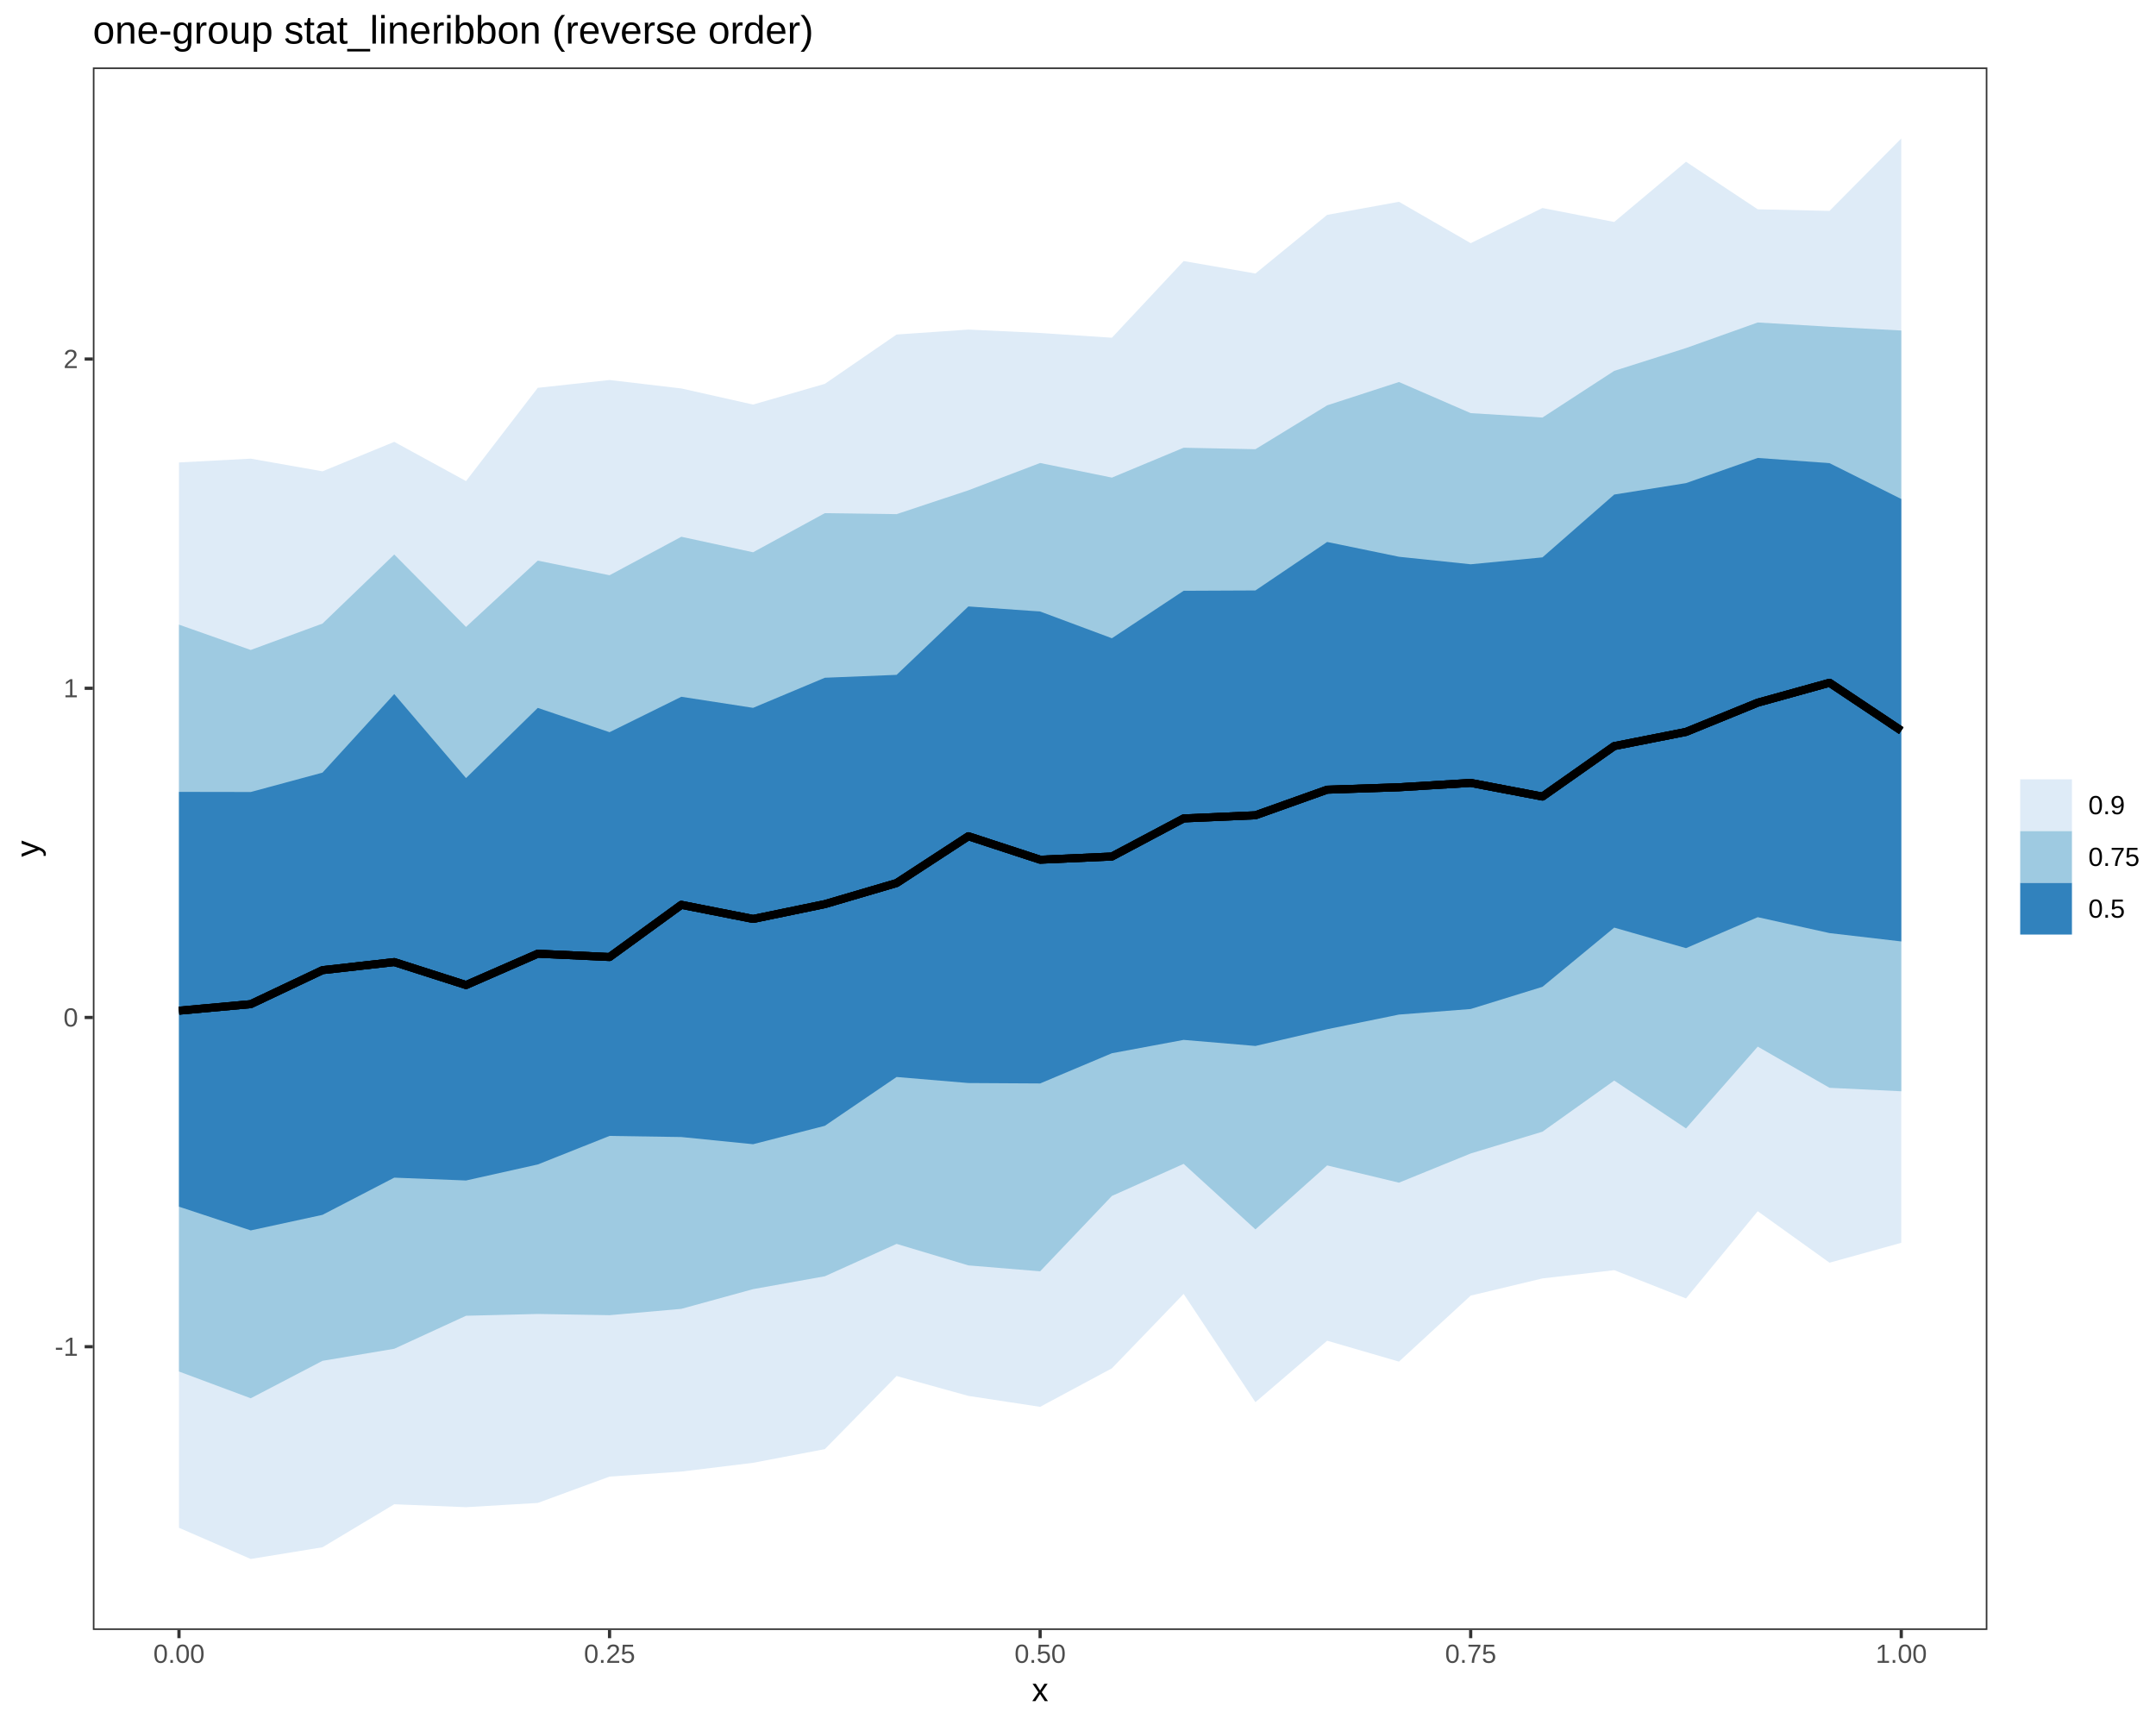
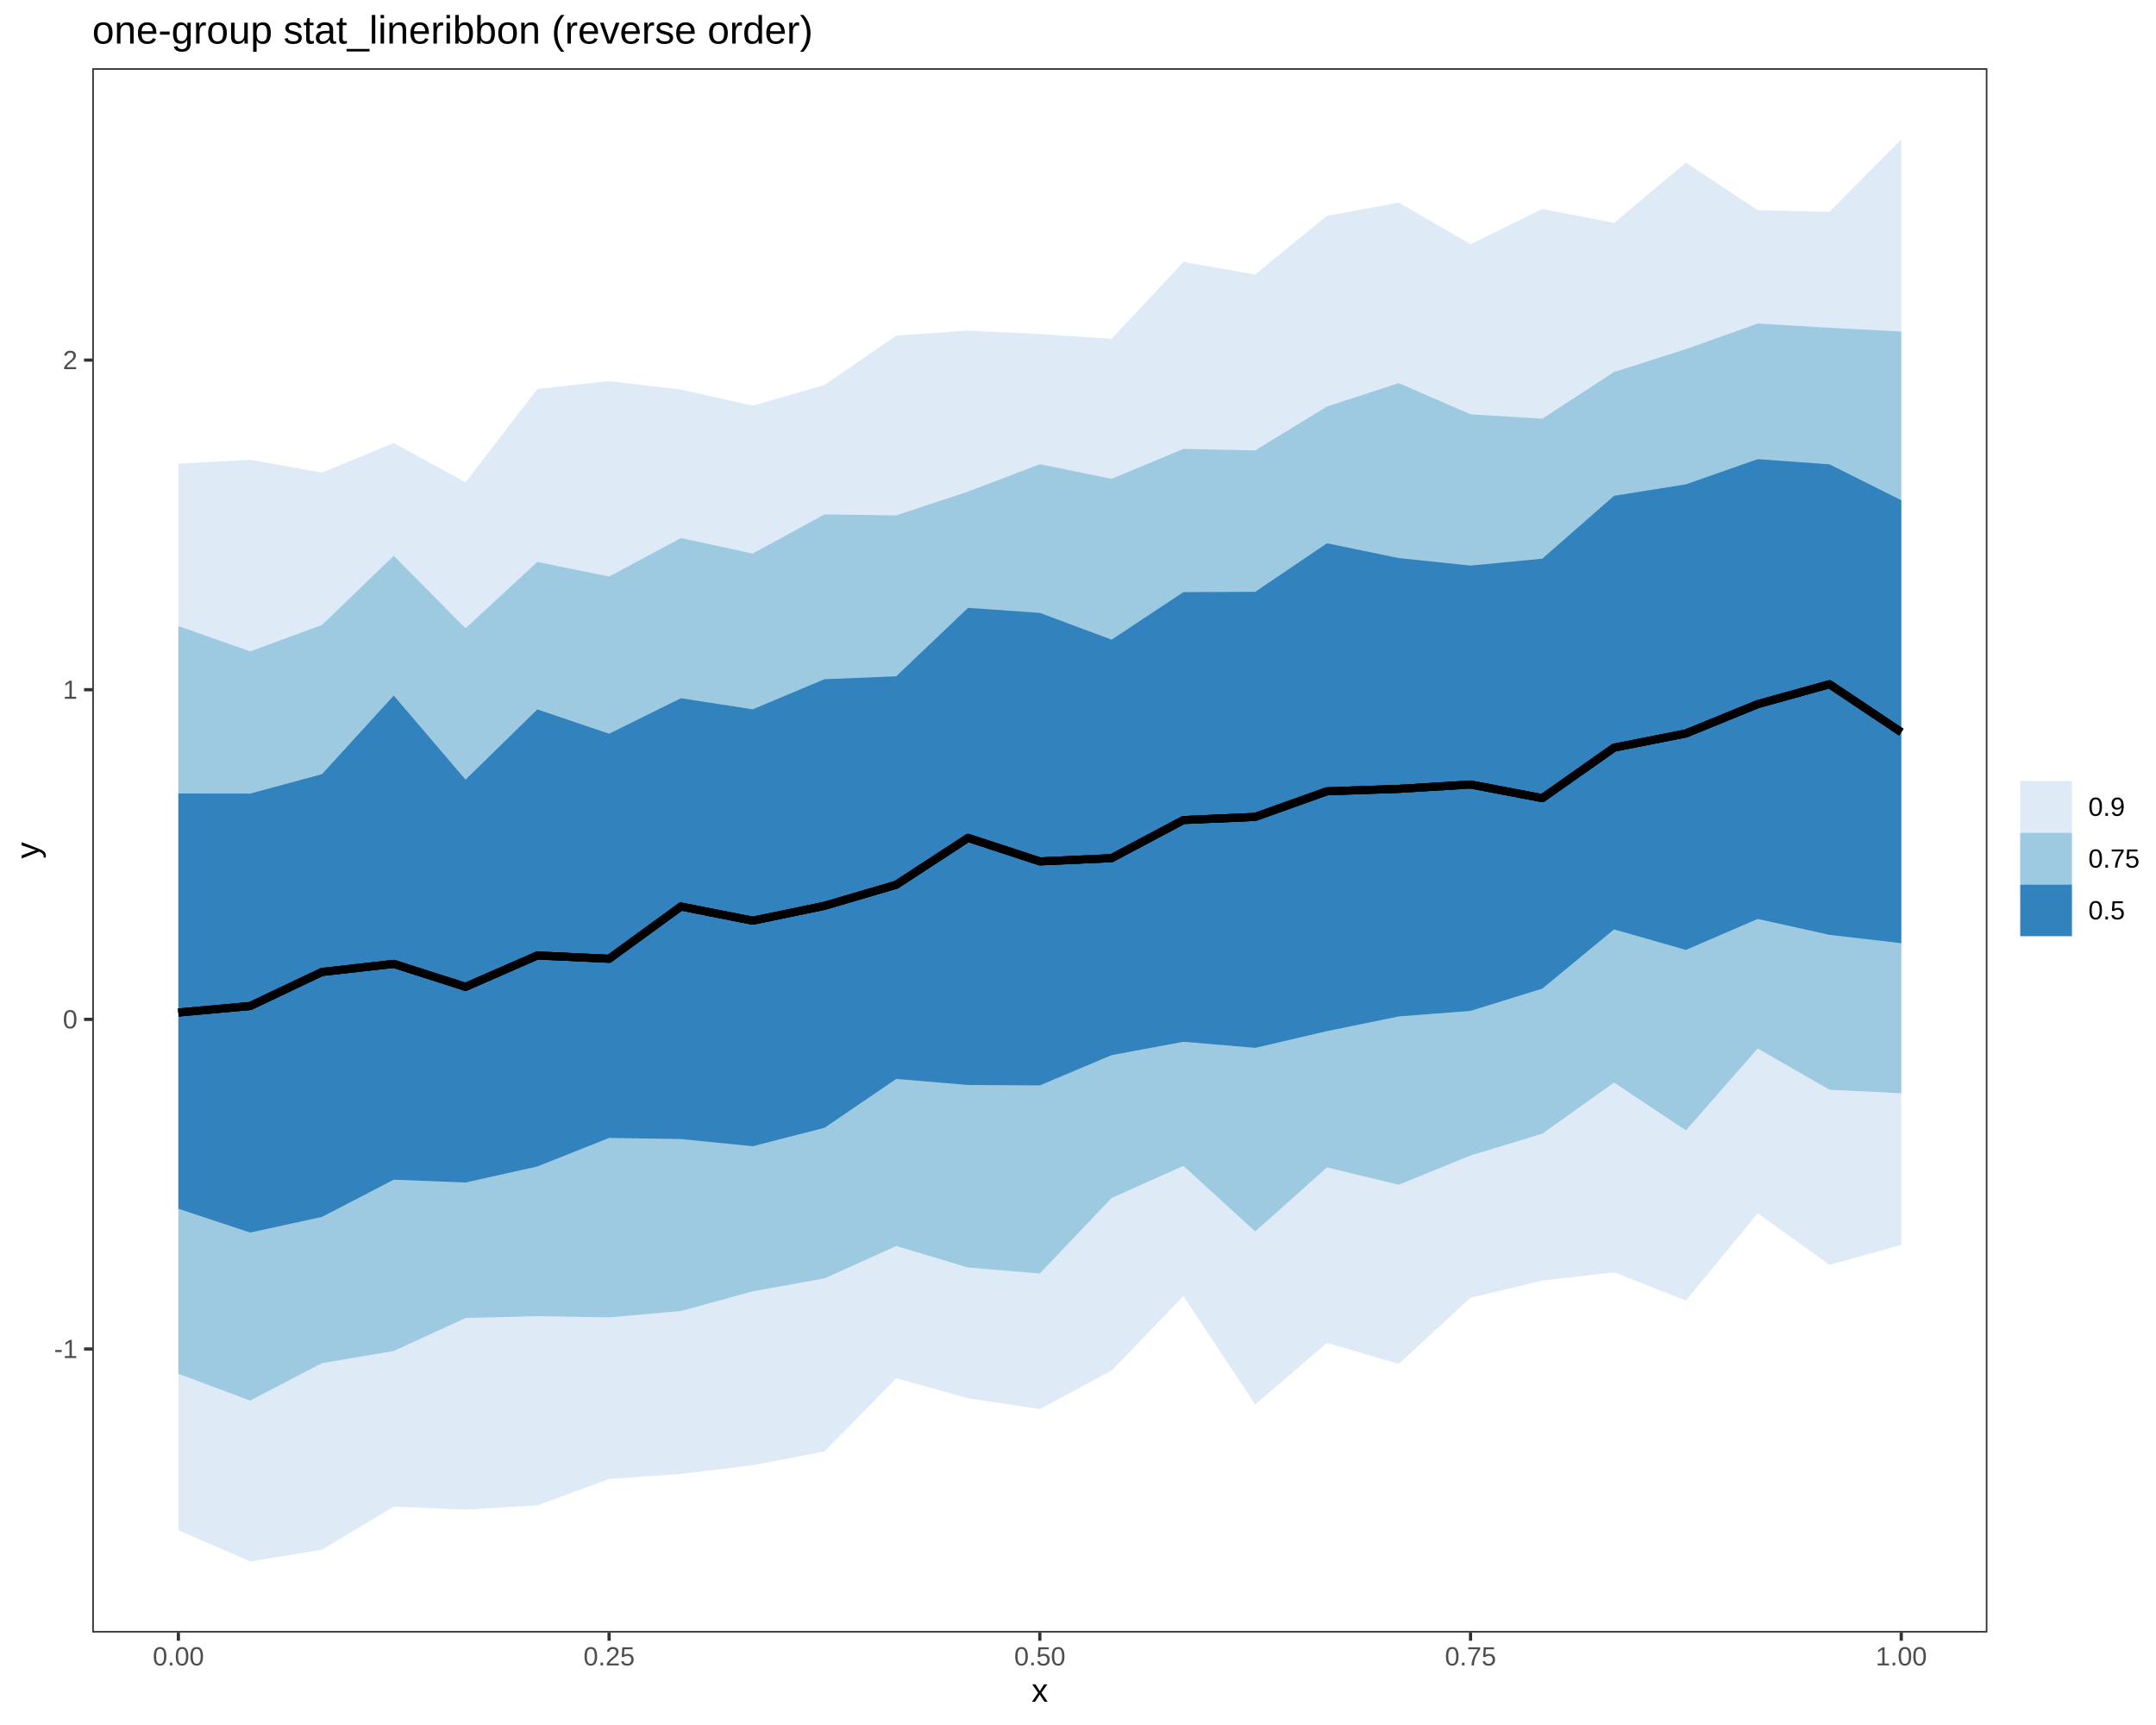
<svg xmlns="http://www.w3.org/2000/svg" viewBox="0 0 720.00 576.00">
  <defs>
    <style type="text/css">
    line, polyline, polygon, path, rect, circle {
      fill: none;
      stroke: #000000;
      stroke-linecap: round;
      stroke-linejoin: round;
      stroke-miterlimit: 10.00;
    }
  </style>
  </defs>
  <rect width="100%" height="100%" style="stroke: none; fill: #FFFFFF;" />
  <rect x="0.00" y="0.00" width="720.00" height="576.00" style="stroke-width: 1.07; stroke: #FFFFFF; fill: #FFFFFF;" />
  <defs>
-     <clipPath id="cpMzEuMDF8NjYzLjY5fDU0NC4yN3wyMi41Mg==">
-       <rect x="31.01" y="22.52" width="632.68" height="521.75" />
+     <clipPath id="cpMzAuODF8NjYzLjY5fDU0NS4xM3wyMi43Nw==">
+       <rect x="30.81" y="22.77" width="632.89" height="522.36" />
    </clipPath>
  </defs>
-   <rect x="31.01" y="22.52" width="632.68" height="521.75" style="stroke-width: 1.07; stroke: none; fill: #FFFFFF;" clip-path="url(#cpMzEuMDF8NjYzLjY5fDU0NC4yN3wyMi41Mg==)" />
-   <polygon points="59.77,154.42 83.73,153.15 107.70,157.38 131.66,147.54 155.63,160.64 179.59,129.50 203.56,126.89 227.53,129.71 251.49,135.09 275.46,128.17 299.42,111.70 323.39,110.05 347.35,111.18 371.32,112.77 395.28,87.17 419.25,91.33 443.21,71.75 467.18,67.38 491.14,81.20 515.11,69.46 539.07,74.12 563.04,54.01 587.00,69.89 610.97,70.42 634.93,46.24 634.93,414.99 610.97,421.63 587.00,404.45 563.04,433.56 539.07,424.12 515.11,426.88 491.14,432.62 467.18,454.66 443.21,447.68 419.25,468.21 395.28,432.05 371.32,456.90 347.35,469.76 323.39,466.11 299.42,459.47 275.46,483.88 251.49,488.45 227.53,491.38 203.56,493.05 179.59,501.85 155.63,503.27 131.66,502.29 107.70,516.65 83.73,520.56 59.77,510.15 " style="stroke-width: nan; stroke: none; fill: #DEEBF7;" clip-path="url(#cpMzEuMDF8NjYzLjY5fDU0NC4yN3wyMi41Mg==)" />
-   <polygon points="59.77,208.58 83.73,217.03 107.70,208.22 131.66,185.16 155.63,209.34 179.59,187.20 203.56,192.08 227.53,179.23 251.49,184.41 275.46,171.35 299.42,171.68 323.39,163.72 347.35,154.60 371.32,159.48 395.28,149.50 419.25,150.00 443.21,135.35 467.18,127.56 491.14,137.95 515.11,139.42 539.07,123.84 563.04,116.22 587.00,107.68 610.97,109.10 634.93,110.36 634.93,364.39 610.97,363.23 587.00,349.48 563.04,376.79 539.07,360.82 515.11,377.88 491.14,385.16 467.18,394.91 443.21,389.15 419.25,410.50 395.28,388.63 371.32,399.34 347.35,424.51 323.39,422.53 299.42,415.35 275.46,426.16 251.49,430.46 227.53,437.04 203.56,439.16 179.59,438.75 155.63,439.35 131.66,450.37 107.70,454.40 83.73,466.90 59.77,457.97 " style="stroke-width: nan; stroke: none; fill: #9ECAE1;" clip-path="url(#cpMzEuMDF8NjYzLjY5fDU0NC4yN3wyMi41Mg==)" />
-   <polygon points="59.77,264.42 83.73,264.46 107.70,257.99 131.66,231.76 155.63,259.81 179.59,236.38 203.56,244.49 227.53,232.66 251.49,236.36 275.46,226.31 299.42,225.34 323.39,202.50 347.35,204.19 371.32,213.12 395.28,197.27 419.25,197.16 443.21,180.97 467.18,185.91 491.14,188.42 515.11,186.11 539.07,165.14 563.04,161.32 587.00,152.91 610.97,154.65 634.93,166.62 634.93,314.36 610.97,311.57 587.00,306.26 563.04,316.60 539.07,309.74 515.11,329.51 491.14,336.92 467.18,338.78 443.21,343.67 419.25,349.26 395.28,347.23 371.32,351.69 347.35,361.78 323.39,361.64 299.42,359.62 275.46,375.92 251.49,382.07 227.53,379.67 203.56,379.30 179.59,388.83 155.63,394.18 131.66,393.23 107.70,405.65 83.73,410.85 59.77,402.93 " style="stroke-width: nan; stroke: none; fill: #3182BD;" clip-path="url(#cpMzEuMDF8NjYzLjY5fDU0NC4yN3wyMi41Mg==)" />
-   <polyline points="59.77,337.48 83.73,335.30 107.70,323.95 131.66,321.25 155.63,328.92 179.59,318.45 203.56,319.56 227.53,302.13 251.49,306.85 275.46,301.90 299.42,294.86 323.39,279.23 347.35,287.07 371.32,286.00 395.28,273.28 419.25,272.23 443.21,263.69 467.18,262.88 491.14,261.42 515.11,265.98 539.07,249.13 563.04,244.40 587.00,234.63 610.97,227.98 634.93,243.97 " style="stroke-width: 2.67; stroke-linecap: butt;" clip-path="url(#cpMzEuMDF8NjYzLjY5fDU0NC4yN3wyMi41Mg==)" />
-   <polyline points="59.77,337.48 83.73,335.30 107.70,323.95 131.66,321.25 155.63,328.92 179.59,318.45 203.56,319.56 227.53,302.13 251.49,306.85 275.46,301.90 299.42,294.86 323.39,279.23 347.35,287.07 371.32,286.00 395.28,273.28 419.25,272.23 443.21,263.69 467.18,262.88 491.14,261.42 515.11,265.98 539.07,249.13 563.04,244.40 587.00,234.63 610.97,227.98 634.93,243.97 " style="stroke-width: 2.67; stroke-linecap: butt;" clip-path="url(#cpMzEuMDF8NjYzLjY5fDU0NC4yN3wyMi41Mg==)" />
-   <polyline points="59.77,337.48 83.73,335.30 107.70,323.95 131.66,321.25 155.63,328.92 179.59,318.45 203.56,319.56 227.53,302.13 251.49,306.85 275.46,301.90 299.42,294.86 323.39,279.23 347.35,287.07 371.32,286.00 395.28,273.28 419.25,272.23 443.21,263.69 467.18,262.88 491.14,261.42 515.11,265.98 539.07,249.13 563.04,244.40 587.00,234.63 610.97,227.98 634.93,243.97 " style="stroke-width: 2.67; stroke-linecap: butt;" clip-path="url(#cpMzEuMDF8NjYzLjY5fDU0NC4yN3wyMi41Mg==)" />
-   <rect x="31.01" y="22.52" width="632.68" height="521.75" style="stroke-width: 1.07; stroke: #333333;" clip-path="url(#cpMzEuMDF8NjYzLjY5fDU0NC4yN3wyMi41Mg==)" />
+   <rect x="30.81" y="22.77" width="632.89" height="522.36" style="stroke-width: 1.07; stroke: none; fill: #FFFFFF;" clip-path="url(#cpMzAuODF8NjYzLjY5fDU0NS4xM3wyMi43Nw==)" />
+   <polygon points="59.57,154.82 83.55,153.55 107.52,157.79 131.49,147.94 155.47,161.05 179.44,129.88 203.41,127.26 227.39,130.08 251.36,135.47 275.33,128.54 299.30,112.06 323.28,110.40 347.25,111.53 371.22,113.13 395.20,87.49 419.17,91.66 443.14,72.06 467.11,67.68 491.09,81.52 515.06,69.76 539.03,74.43 563.01,54.29 586.98,70.20 610.95,70.73 634.93,46.52 634.93,415.70 610.95,422.35 586.98,405.14 563.01,434.29 539.03,424.83 515.06,427.60 491.09,433.35 467.11,455.42 443.14,448.43 419.17,468.98 395.20,432.78 371.22,457.66 347.25,470.53 323.28,466.88 299.30,460.23 275.33,484.67 251.36,489.25 227.39,492.17 203.41,493.85 179.44,502.66 155.47,504.08 131.49,503.10 107.52,517.47 83.55,521.39 59.57,510.97 " style="stroke-width: nan; stroke: none; fill: #DEEBF7;" clip-path="url(#cpMzAuODF8NjYzLjY5fDU0NS4xM3wyMi43Nw==)" />
+   <polygon points="59.57,209.05 83.55,217.51 107.52,208.69 131.49,185.60 155.47,209.80 179.44,187.64 203.41,192.52 227.39,179.66 251.36,184.85 275.33,171.77 299.30,172.10 323.28,164.14 347.25,155.00 371.22,159.89 395.20,149.90 419.17,150.40 443.14,135.73 467.11,127.93 491.09,138.34 515.06,139.81 539.03,124.21 563.01,116.58 586.98,108.03 610.95,109.45 634.93,110.71 634.93,365.04 610.95,363.88 586.98,350.11 563.01,377.45 539.03,361.47 515.06,378.55 491.09,385.83 467.11,395.59 443.14,389.82 419.17,411.20 395.20,389.30 371.22,400.03 347.25,425.23 323.28,423.24 299.30,416.06 275.33,426.88 251.36,431.19 227.39,437.77 203.41,439.89 179.44,439.49 155.47,440.09 131.49,451.12 107.52,455.16 83.55,467.67 59.57,458.73 " style="stroke-width: nan; stroke: none; fill: #9ECAE1;" clip-path="url(#cpMzAuODF8NjYzLjY5fDU0NS4xM3wyMi43Nw==)" />
+   <polygon points="59.57,264.96 83.55,264.99 107.52,258.51 131.49,232.26 155.47,260.34 179.44,236.88 203.41,245.00 227.39,233.15 251.36,236.86 275.33,226.80 299.30,225.82 323.28,202.97 347.25,204.65 371.22,213.59 395.20,197.72 419.17,197.62 443.14,181.41 467.11,186.35 491.09,188.86 515.06,186.55 539.03,165.55 563.01,161.73 586.98,153.31 610.95,155.05 634.93,167.03 634.93,314.95 610.95,312.15 586.98,306.84 563.01,317.19 539.03,310.33 515.06,330.11 491.09,337.54 467.11,339.40 443.14,344.30 419.17,349.89 395.20,347.86 371.22,352.32 347.25,362.43 323.28,362.29 299.30,360.27 275.33,376.59 251.36,382.74 227.39,380.34 203.41,379.97 179.44,389.50 155.47,394.86 131.49,393.91 107.52,406.34 83.55,411.56 59.57,403.62 " style="stroke-width: nan; stroke: none; fill: #3182BD;" clip-path="url(#cpMzAuODF8NjYzLjY5fDU0NS4xM3wyMi43Nw==)" />
+   <polyline points="59.57,338.09 83.55,335.92 107.52,324.55 131.49,321.85 155.47,329.52 179.44,319.04 203.41,320.15 227.39,302.70 251.36,307.43 275.33,302.47 299.30,295.42 323.28,279.78 347.25,287.63 371.22,286.55 395.20,273.82 419.17,272.77 443.14,264.22 467.11,263.41 491.09,261.95 515.06,266.51 539.03,249.65 563.01,244.91 586.98,235.13 610.95,228.47 634.93,244.48 " style="stroke-width: 2.67; stroke-linecap: butt;" clip-path="url(#cpMzAuODF8NjYzLjY5fDU0NS4xM3wyMi43Nw==)" />
+   <polyline points="59.57,338.09 83.55,335.92 107.52,324.55 131.49,321.85 155.47,329.52 179.44,319.04 203.41,320.15 227.39,302.70 251.36,307.43 275.33,302.47 299.30,295.42 323.28,279.78 347.25,287.63 371.22,286.55 395.20,273.82 419.17,272.77 443.14,264.22 467.11,263.41 491.09,261.95 515.06,266.51 539.03,249.65 563.01,244.91 586.98,235.13 610.95,228.47 634.93,244.48 " style="stroke-width: 2.67; stroke-linecap: butt;" clip-path="url(#cpMzAuODF8NjYzLjY5fDU0NS4xM3wyMi43Nw==)" />
+   <polyline points="59.57,338.09 83.55,335.92 107.52,324.55 131.49,321.85 155.47,329.52 179.44,319.04 203.41,320.15 227.39,302.70 251.36,307.43 275.33,302.47 299.30,295.42 323.28,279.78 347.25,287.63 371.22,286.55 395.20,273.82 419.17,272.77 443.14,264.22 467.11,263.41 491.09,261.95 515.06,266.51 539.03,249.65 563.01,244.91 586.98,235.13 610.95,228.47 634.93,244.48 " style="stroke-width: 2.67; stroke-linecap: butt;" clip-path="url(#cpMzAuODF8NjYzLjY5fDU0NS4xM3wyMi43Nw==)" />
+   <rect x="30.81" y="22.77" width="632.89" height="522.36" style="stroke-width: 1.07; stroke: #333333;" clip-path="url(#cpMzAuODF8NjYzLjY5fDU0NS4xM3wyMi43Nw==)" />
  <defs>
    <clipPath id="cpMC4wMHw3MjAuMDB8NTc2LjAwfDAuMDA=">
      <rect x="0.00" y="0.00" width="720.00" height="576.00" />
    </clipPath>
  </defs>
  <g clip-path="url(#cpMC4wMHw3MjAuMDB8NTc2LjAwfDAuMDA=)">
-     <text x="18.27" y="452.72" style="font-size: 8.80px; fill: #4D4D4D; font-family: Liberation Sans;" textLength="7.81px" lengthAdjust="spacingAndGlyphs">-1</text>
+     <text x="18.06" y="453.47" style="font-size: 8.80px; fill: #4D4D4D; font-family: Liberation Sans;" textLength="7.81px" lengthAdjust="spacingAndGlyphs">-1</text>
  </g>
  <g clip-path="url(#cpMC4wMHw3MjAuMDB8NTc2LjAwfDAuMDA=)">
-     <text x="21.19" y="342.78" style="font-size: 8.80px; fill: #4D4D4D; font-family: Liberation Sans;" textLength="4.89px" lengthAdjust="spacingAndGlyphs">0</text>
+     <text x="20.98" y="343.40" style="font-size: 8.80px; fill: #4D4D4D; font-family: Liberation Sans;" textLength="4.89px" lengthAdjust="spacingAndGlyphs">0</text>
  </g>
  <g clip-path="url(#cpMC4wMHw3MjAuMDB8NTc2LjAwfDAuMDA=)">
-     <text x="21.19" y="232.84" style="font-size: 8.80px; fill: #4D4D4D; font-family: Liberation Sans;" textLength="4.89px" lengthAdjust="spacingAndGlyphs">1</text>
+     <text x="20.98" y="233.33" style="font-size: 8.80px; fill: #4D4D4D; font-family: Liberation Sans;" textLength="4.89px" lengthAdjust="spacingAndGlyphs">1</text>
  </g>
  <g clip-path="url(#cpMC4wMHw3MjAuMDB8NTc2LjAwfDAuMDA=)">
-     <text x="21.19" y="122.90" style="font-size: 8.80px; fill: #4D4D4D; font-family: Liberation Sans;" textLength="4.89px" lengthAdjust="spacingAndGlyphs">2</text>
+     <text x="20.98" y="123.26" style="font-size: 8.80px; fill: #4D4D4D; font-family: Liberation Sans;" textLength="4.89px" lengthAdjust="spacingAndGlyphs">2</text>
  </g>
-   <polyline points="28.27,449.69 31.01,449.69 " style="stroke-width: 1.07; stroke: #333333; stroke-linecap: butt;" clip-path="url(#cpMC4wMHw3MjAuMDB8NTc2LjAwfDAuMDA=)" />
-   <polyline points="28.27,339.75 31.01,339.75 " style="stroke-width: 1.07; stroke: #333333; stroke-linecap: butt;" clip-path="url(#cpMC4wMHw3MjAuMDB8NTc2LjAwfDAuMDA=)" />
-   <polyline points="28.27,229.82 31.01,229.82 " style="stroke-width: 1.07; stroke: #333333; stroke-linecap: butt;" clip-path="url(#cpMC4wMHw3MjAuMDB8NTc2LjAwfDAuMDA=)" />
-   <polyline points="28.27,119.88 31.01,119.88 " style="stroke-width: 1.07; stroke: #333333; stroke-linecap: butt;" clip-path="url(#cpMC4wMHw3MjAuMDB8NTc2LjAwfDAuMDA=)" />
-   <polyline points="59.77,547.01 59.77,544.27 " style="stroke-width: 1.07; stroke: #333333; stroke-linecap: butt;" clip-path="url(#cpMC4wMHw3MjAuMDB8NTc2LjAwfDAuMDA=)" />
-   <polyline points="203.56,547.01 203.56,544.27 " style="stroke-width: 1.07; stroke: #333333; stroke-linecap: butt;" clip-path="url(#cpMC4wMHw3MjAuMDB8NTc2LjAwfDAuMDA=)" />
-   <polyline points="347.35,547.01 347.35,544.27 " style="stroke-width: 1.07; stroke: #333333; stroke-linecap: butt;" clip-path="url(#cpMC4wMHw3MjAuMDB8NTc2LjAwfDAuMDA=)" />
-   <polyline points="491.14,547.01 491.14,544.27 " style="stroke-width: 1.07; stroke: #333333; stroke-linecap: butt;" clip-path="url(#cpMC4wMHw3MjAuMDB8NTc2LjAwfDAuMDA=)" />
-   <polyline points="634.93,547.01 634.93,544.27 " style="stroke-width: 1.07; stroke: #333333; stroke-linecap: butt;" clip-path="url(#cpMC4wMHw3MjAuMDB8NTc2LjAwfDAuMDA=)" />
+   <polyline points="28.07,450.44 30.81,450.44 " style="stroke-width: 1.07; stroke: #333333; stroke-linecap: butt;" clip-path="url(#cpMC4wMHw3MjAuMDB8NTc2LjAwfDAuMDA=)" />
+   <polyline points="28.07,340.38 30.81,340.38 " style="stroke-width: 1.07; stroke: #333333; stroke-linecap: butt;" clip-path="url(#cpMC4wMHw3MjAuMDB8NTc2LjAwfDAuMDA=)" />
+   <polyline points="28.07,230.31 30.81,230.31 " style="stroke-width: 1.07; stroke: #333333; stroke-linecap: butt;" clip-path="url(#cpMC4wMHw3MjAuMDB8NTc2LjAwfDAuMDA=)" />
+   <polyline points="28.07,120.24 30.81,120.24 " style="stroke-width: 1.07; stroke: #333333; stroke-linecap: butt;" clip-path="url(#cpMC4wMHw3MjAuMDB8NTc2LjAwfDAuMDA=)" />
+   <polyline points="59.57,547.87 59.57,545.13 " style="stroke-width: 1.07; stroke: #333333; stroke-linecap: butt;" clip-path="url(#cpMC4wMHw3MjAuMDB8NTc2LjAwfDAuMDA=)" />
+   <polyline points="203.41,547.87 203.41,545.13 " style="stroke-width: 1.07; stroke: #333333; stroke-linecap: butt;" clip-path="url(#cpMC4wMHw3MjAuMDB8NTc2LjAwfDAuMDA=)" />
+   <polyline points="347.25,547.87 347.25,545.13 " style="stroke-width: 1.07; stroke: #333333; stroke-linecap: butt;" clip-path="url(#cpMC4wMHw3MjAuMDB8NTc2LjAwfDAuMDA=)" />
+   <polyline points="491.09,547.87 491.09,545.13 " style="stroke-width: 1.07; stroke: #333333; stroke-linecap: butt;" clip-path="url(#cpMC4wMHw3MjAuMDB8NTc2LjAwfDAuMDA=)" />
+   <polyline points="634.93,547.87 634.93,545.13 " style="stroke-width: 1.07; stroke: #333333; stroke-linecap: butt;" clip-path="url(#cpMC4wMHw3MjAuMDB8NTc2LjAwfDAuMDA=)" />
  <g clip-path="url(#cpMC4wMHw3MjAuMDB8NTc2LjAwfDAuMDA=)">
-     <text x="51.21" y="555.25" style="font-size: 8.80px; fill: #4D4D4D; font-family: Liberation Sans;" textLength="17.11px" lengthAdjust="spacingAndGlyphs">0.00</text>
+     <text x="51.02" y="556.11" style="font-size: 8.80px; fill: #4D4D4D; font-family: Liberation Sans;" textLength="17.11px" lengthAdjust="spacingAndGlyphs">0.00</text>
  </g>
  <g clip-path="url(#cpMC4wMHw3MjAuMDB8NTc2LjAwfDAuMDA=)">
-     <text x="195.01" y="555.25" style="font-size: 8.80px; fill: #4D4D4D; font-family: Liberation Sans;" textLength="17.11px" lengthAdjust="spacingAndGlyphs">0.25</text>
+     <text x="194.86" y="556.11" style="font-size: 8.80px; fill: #4D4D4D; font-family: Liberation Sans;" textLength="17.11px" lengthAdjust="spacingAndGlyphs">0.25</text>
  </g>
  <g clip-path="url(#cpMC4wMHw3MjAuMDB8NTc2LjAwfDAuMDA=)">
-     <text x="338.80" y="555.25" style="font-size: 8.80px; fill: #4D4D4D; font-family: Liberation Sans;" textLength="17.11px" lengthAdjust="spacingAndGlyphs">0.50</text>
+     <text x="338.70" y="556.11" style="font-size: 8.80px; fill: #4D4D4D; font-family: Liberation Sans;" textLength="17.11px" lengthAdjust="spacingAndGlyphs">0.50</text>
  </g>
  <g clip-path="url(#cpMC4wMHw3MjAuMDB8NTc2LjAwfDAuMDA=)">
-     <text x="482.59" y="555.25" style="font-size: 8.80px; fill: #4D4D4D; font-family: Liberation Sans;" textLength="17.11px" lengthAdjust="spacingAndGlyphs">0.75</text>
+     <text x="482.53" y="556.11" style="font-size: 8.80px; fill: #4D4D4D; font-family: Liberation Sans;" textLength="17.11px" lengthAdjust="spacingAndGlyphs">0.75</text>
  </g>
  <g clip-path="url(#cpMC4wMHw3MjAuMDB8NTc2LjAwfDAuMDA=)">
-     <text x="626.38" y="555.25" style="font-size: 8.80px; fill: #4D4D4D; font-family: Liberation Sans;" textLength="17.11px" lengthAdjust="spacingAndGlyphs">1.00</text>
+     <text x="626.37" y="556.11" style="font-size: 8.80px; fill: #4D4D4D; font-family: Liberation Sans;" textLength="17.11px" lengthAdjust="spacingAndGlyphs">1.00</text>
  </g>
  <g clip-path="url(#cpMC4wMHw3MjAuMDB8NTc2LjAwfDAuMDA=)">
-     <text x="344.60" y="568.04" style="font-size: 11.00px; font-family: Liberation Sans;" textLength="5.50px" lengthAdjust="spacingAndGlyphs">x</text>
+     <text x="344.50" y="568.24" style="font-size: 11.00px; font-family: Liberation Sans;" textLength="5.50px" lengthAdjust="spacingAndGlyphs">x</text>
  </g>
  <g clip-path="url(#cpMC4wMHw3MjAuMDB8NTc2LjAwfDAuMDA=)">
-     <text transform="translate(13.04,286.15) rotate(-90)" style="font-size: 11.00px; font-family: Liberation Sans;" textLength="5.50px" lengthAdjust="spacingAndGlyphs">y</text>
+     <text transform="translate(13.04,286.70) rotate(-90)" style="font-size: 11.00px; font-family: Liberation Sans;" textLength="5.50px" lengthAdjust="spacingAndGlyphs">y</text>
  </g>
-   <rect x="674.65" y="254.74" width="39.87" height="57.32" style="stroke-width: 1.07; stroke: none; fill: #FFFFFF;" clip-path="url(#cpMC4wMHw3MjAuMDB8NTc2LjAwfDAuMDA=)" />
-   <rect x="674.65" y="260.22" width="17.28" height="17.28" style="stroke-width: 1.07; stroke: none; fill: #FFFFFF;" clip-path="url(#cpMC4wMHw3MjAuMDB8NTc2LjAwfDAuMDA=)" />
-   <rect x="674.65" y="260.22" width="17.28" height="17.28" style="stroke-width: 0.75; stroke: none; fill: #DEEBF7;" clip-path="url(#cpMC4wMHw3MjAuMDB8NTc2LjAwfDAuMDA=)" />
-   <rect x="674.65" y="277.50" width="17.28" height="17.28" style="stroke-width: 1.07; stroke: none; fill: #FFFFFF;" clip-path="url(#cpMC4wMHw3MjAuMDB8NTc2LjAwfDAuMDA=)" />
-   <rect x="674.65" y="277.50" width="17.28" height="17.28" style="stroke-width: 0.75; stroke: none; fill: #9ECAE1;" clip-path="url(#cpMC4wMHw3MjAuMDB8NTc2LjAwfDAuMDA=)" />
-   <rect x="674.65" y="294.78" width="17.28" height="17.28" style="stroke-width: 1.07; stroke: none; fill: #FFFFFF;" clip-path="url(#cpMC4wMHw3MjAuMDB8NTc2LjAwfDAuMDA=)" />
-   <rect x="674.65" y="294.78" width="17.28" height="17.28" style="stroke-width: 0.75; stroke: none; fill: #3182BD;" clip-path="url(#cpMC4wMHw3MjAuMDB8NTc2LjAwfDAuMDA=)" />
+   <rect x="674.65" y="255.29" width="39.87" height="57.32" style="stroke-width: 1.07; stroke: none; fill: #FFFFFF;" clip-path="url(#cpMC4wMHw3MjAuMDB8NTc2LjAwfDAuMDA=)" />
+   <rect x="674.65" y="260.77" width="17.28" height="17.28" style="stroke-width: 1.07; stroke: none; fill: #FFFFFF;" clip-path="url(#cpMC4wMHw3MjAuMDB8NTc2LjAwfDAuMDA=)" />
+   <rect x="674.65" y="260.77" width="17.28" height="17.28" style="stroke-width: 0.75; stroke: none; fill: #DEEBF7;" clip-path="url(#cpMC4wMHw3MjAuMDB8NTc2LjAwfDAuMDA=)" />
+   <rect x="674.65" y="278.05" width="17.28" height="17.28" style="stroke-width: 1.07; stroke: none; fill: #FFFFFF;" clip-path="url(#cpMC4wMHw3MjAuMDB8NTc2LjAwfDAuMDA=)" />
+   <rect x="674.65" y="278.05" width="17.28" height="17.28" style="stroke-width: 0.75; stroke: none; fill: #9ECAE1;" clip-path="url(#cpMC4wMHw3MjAuMDB8NTc2LjAwfDAuMDA=)" />
+   <rect x="674.65" y="295.33" width="17.28" height="17.28" style="stroke-width: 1.07; stroke: none; fill: #FFFFFF;" clip-path="url(#cpMC4wMHw3MjAuMDB8NTc2LjAwfDAuMDA=)" />
+   <rect x="674.65" y="295.33" width="17.28" height="17.28" style="stroke-width: 0.75; stroke: none; fill: #3182BD;" clip-path="url(#cpMC4wMHw3MjAuMDB8NTc2LjAwfDAuMDA=)" />
  <g clip-path="url(#cpMC4wMHw3MjAuMDB8NTc2LjAwfDAuMDA=)">
-     <text x="697.41" y="271.88" style="font-size: 8.80px; font-family: Liberation Sans;" textLength="12.22px" lengthAdjust="spacingAndGlyphs">0.9</text>
+     <text x="697.41" y="272.43" style="font-size: 8.80px; font-family: Liberation Sans;" textLength="12.22px" lengthAdjust="spacingAndGlyphs">0.9</text>
  </g>
  <g clip-path="url(#cpMC4wMHw3MjAuMDB8NTc2LjAwfDAuMDA=)">
-     <text x="697.41" y="289.16" style="font-size: 8.80px; font-family: Liberation Sans;" textLength="17.11px" lengthAdjust="spacingAndGlyphs">0.75</text>
+     <text x="697.41" y="289.71" style="font-size: 8.80px; font-family: Liberation Sans;" textLength="17.11px" lengthAdjust="spacingAndGlyphs">0.75</text>
  </g>
  <g clip-path="url(#cpMC4wMHw3MjAuMDB8NTc2LjAwfDAuMDA=)">
-     <text x="697.41" y="306.44" style="font-size: 8.80px; font-family: Liberation Sans;" textLength="12.22px" lengthAdjust="spacingAndGlyphs">0.5</text>
+     <text x="697.41" y="306.99" style="font-size: 8.80px; font-family: Liberation Sans;" textLength="12.22px" lengthAdjust="spacingAndGlyphs">0.5</text>
  </g>
  <g clip-path="url(#cpMC4wMHw3MjAuMDB8NTc2LjAwfDAuMDA=)">
-     <text x="31.01" y="14.56" style="font-size: 13.20px; font-family: Liberation Sans;" textLength="240.28px" lengthAdjust="spacingAndGlyphs">one-group stat_lineribbon (reverse order)</text>
+     <text x="30.81" y="14.56" style="font-size: 13.20px; font-family: Liberation Sans;" textLength="240.28px" lengthAdjust="spacingAndGlyphs">one-group stat_lineribbon (reverse order)</text>
  </g>
</svg>
